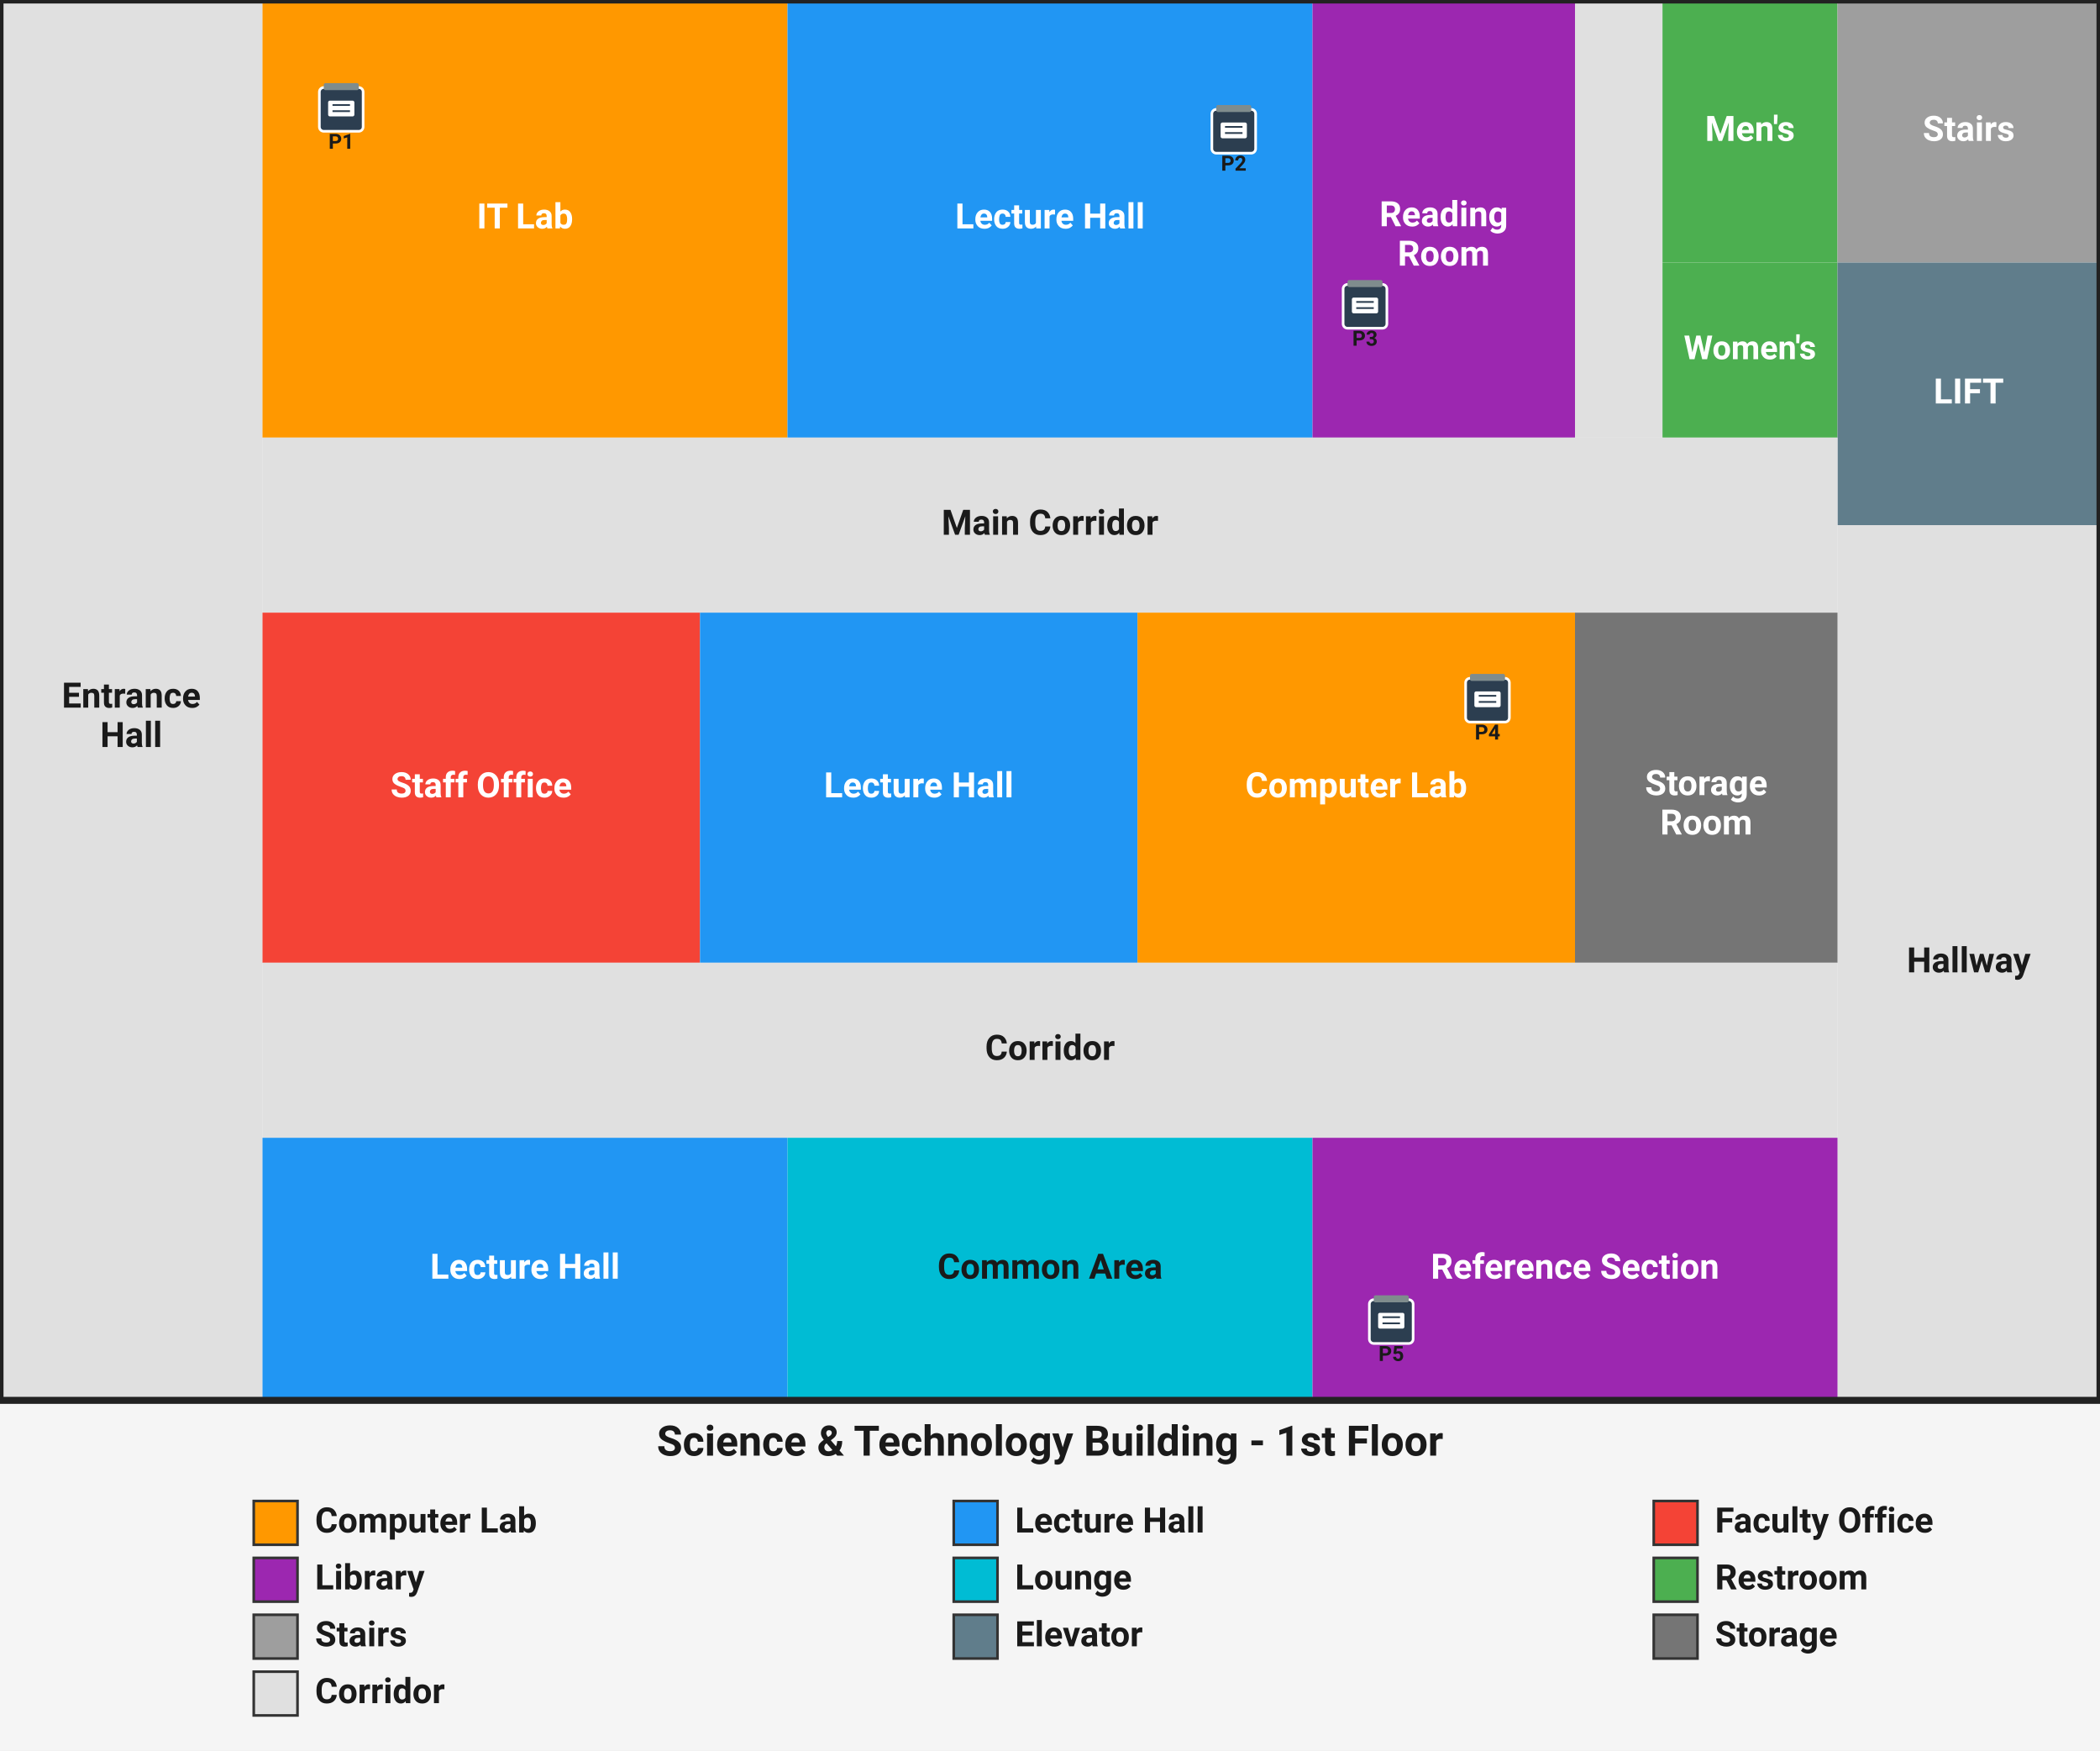
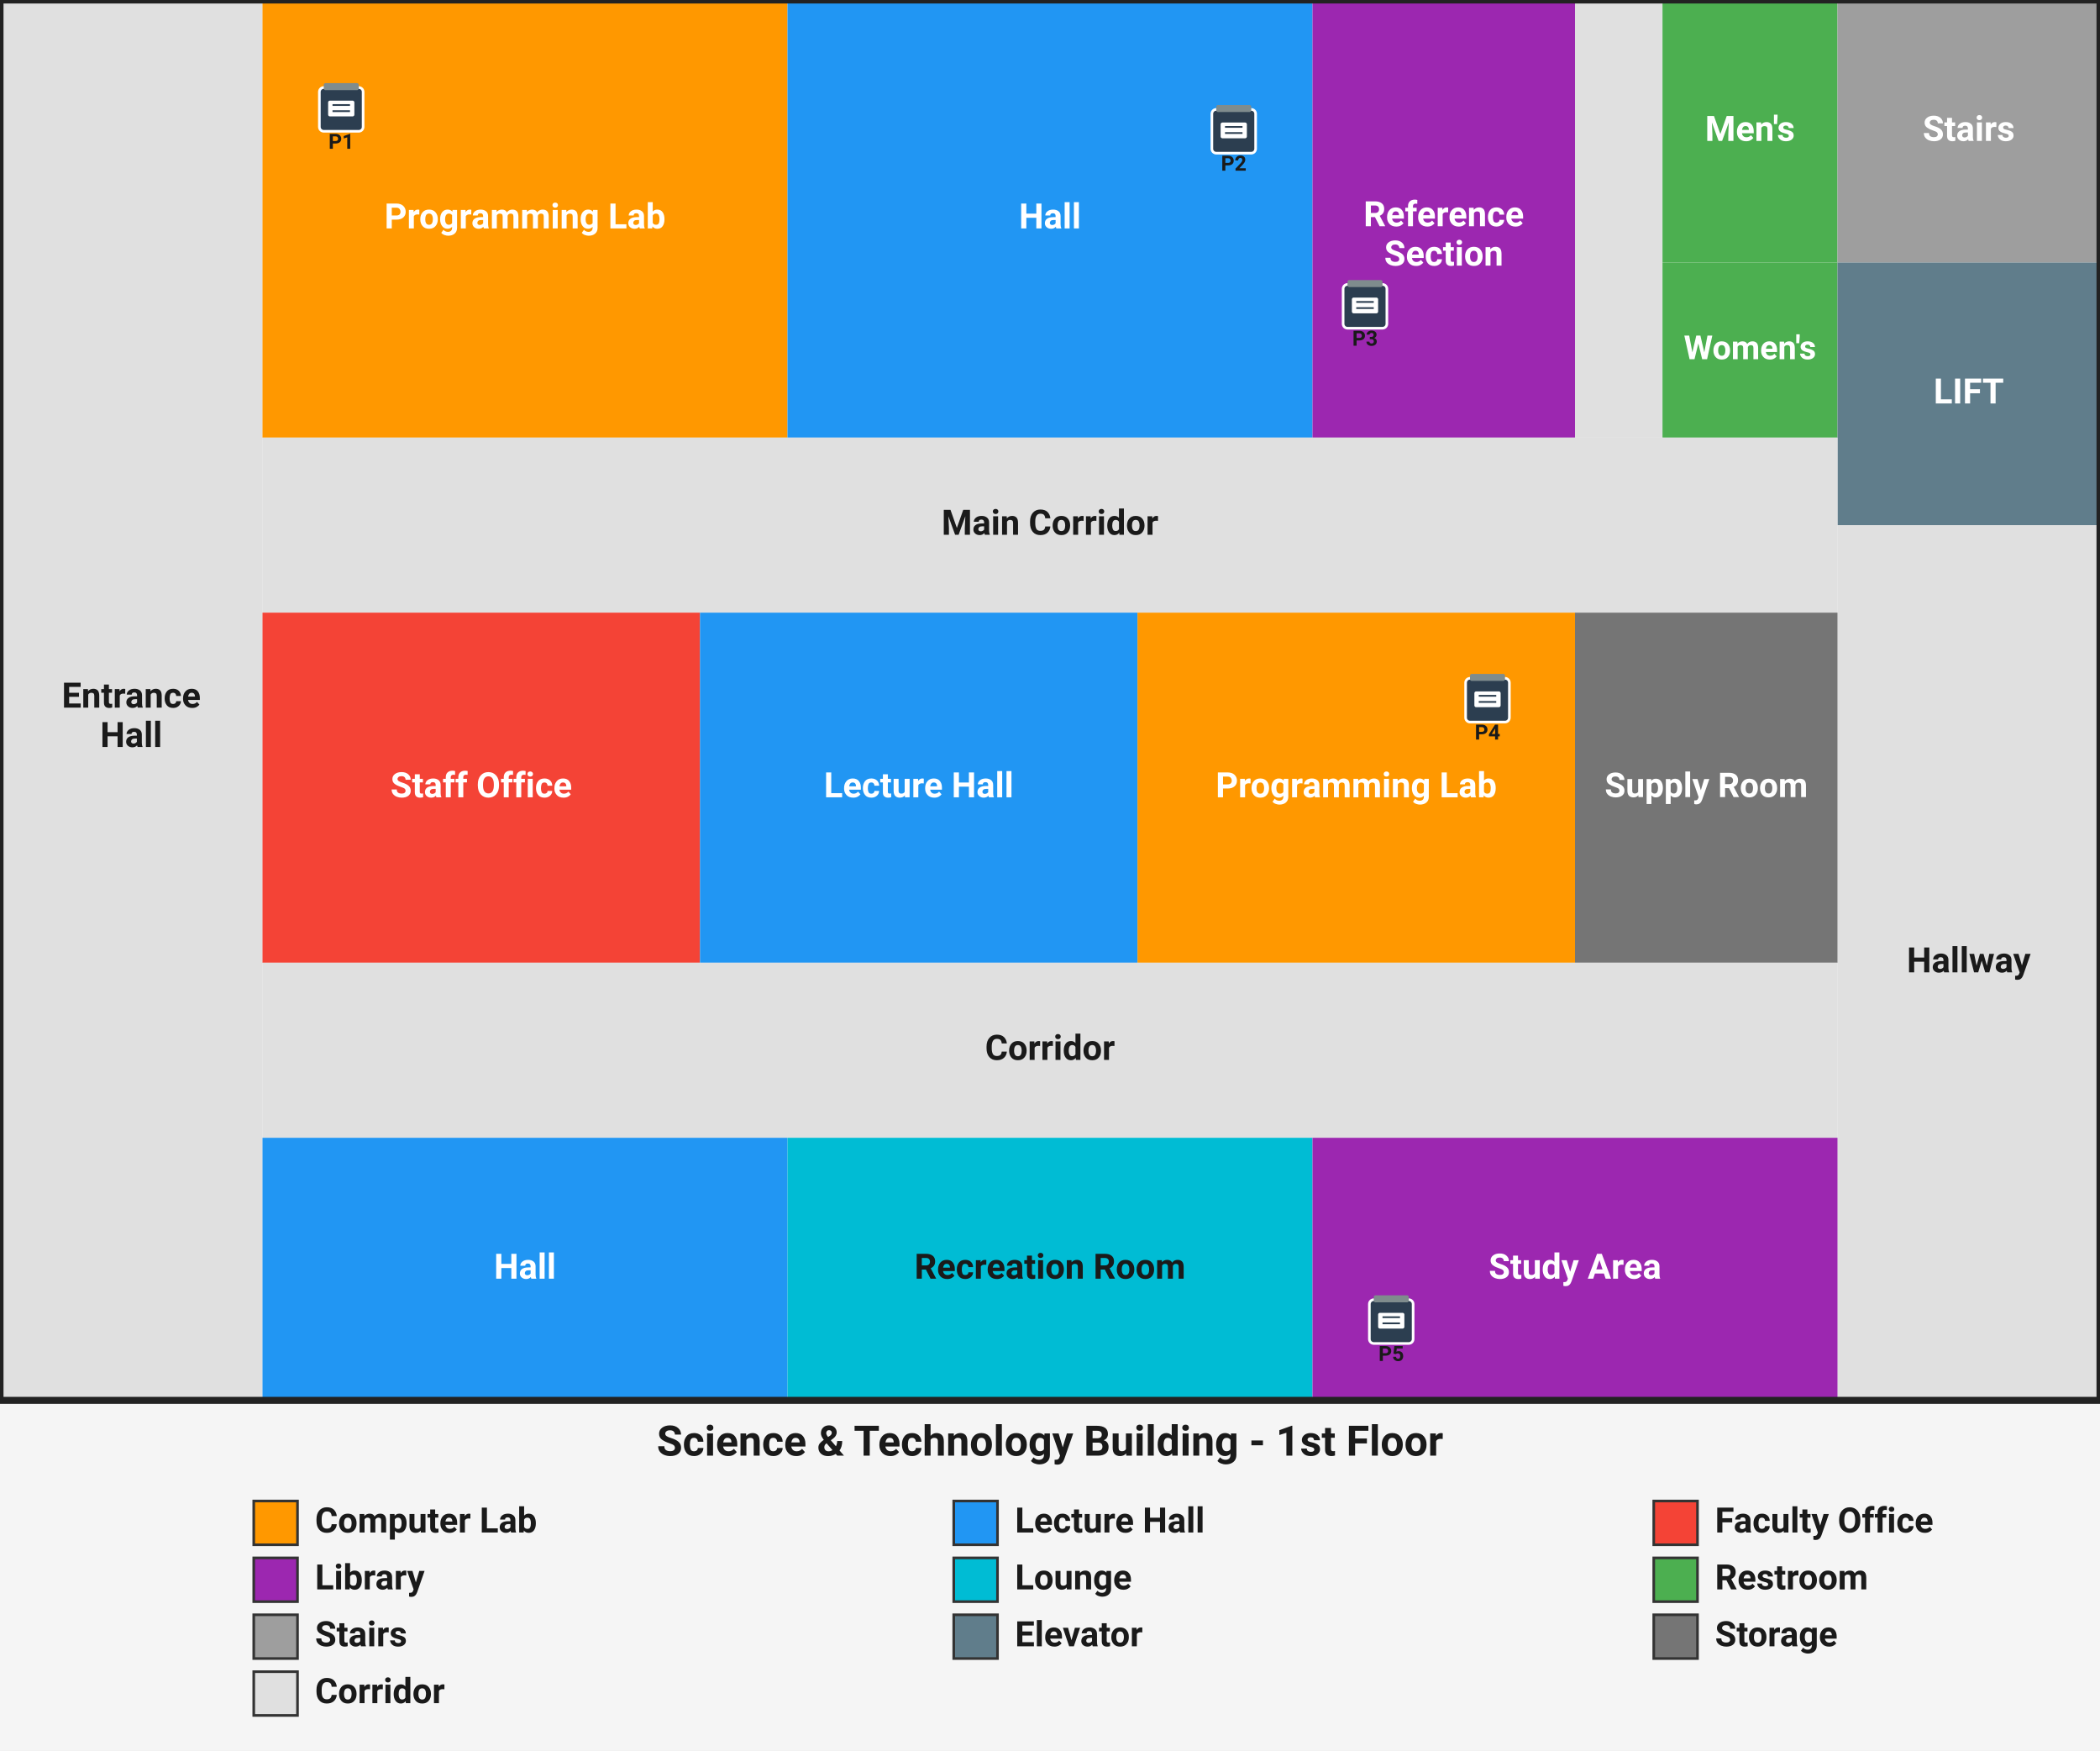
<svg xmlns="http://www.w3.org/2000/svg" viewBox="0 0 2400 2000" width="2400" height="2000" style="display:block; max-width:100%; height:auto;">
  <defs>
    <style>
      text { 
        -webkit-font-smoothing: antialiased;
        -moz-osx-font-smoothing: grayscale;
      }
    </style>
  </defs>
  <rect x="0" y="0" width="2400" height="2000" fill="#f5f5f5" />
  <rect x="0" y="0" width="300" height="1600" fill="#E0E0E0" stroke="none" />
  <g>
    <text x="150.0" y="797.5" font-family="Roboto,Segoe UI,Arial,sans-serif" font-size="40" font-weight="600" fill="#1a1a1a" text-anchor="middle" dominant-baseline="middle">
                  Entrance
                </text>
    <text x="150.0" y="842.5" font-family="Roboto,Segoe UI,Arial,sans-serif" font-size="40" font-weight="600" fill="#1a1a1a" text-anchor="middle" dominant-baseline="middle">
                  Hall
                </text>
  </g>
  <rect x="300" y="0" width="600" height="500" fill="#FF9800" stroke="none" />
  <text x="600.0" y="250.0" font-family="Roboto,Segoe UI,Arial,sans-serif" font-size="40" font-weight="600" fill="white" text-anchor="middle" dominant-baseline="middle">
-               IT Lab
+               Programming Lab
            </text>
  <rect x="900" y="0" width="600" height="500" fill="#2196F3" stroke="none" />
  <text x="1200.0" y="250.0" font-family="Roboto,Segoe UI,Arial,sans-serif" font-size="40" font-weight="600" fill="white" text-anchor="middle" dominant-baseline="middle">
-               Lecture Hall
+               Hall
            </text>
  <rect x="1500" y="0" width="300" height="500" fill="#9C27B0" stroke="none" />
  <g>
    <text x="1650.0" y="247.5" font-family="Roboto,Segoe UI,Arial,sans-serif" font-size="40" font-weight="600" fill="white" text-anchor="middle" dominant-baseline="middle">
-                   Reading
+                   Reference
                </text>
    <text x="1650.0" y="292.5" font-family="Roboto,Segoe UI,Arial,sans-serif" font-size="40" font-weight="600" fill="white" text-anchor="middle" dominant-baseline="middle">
-                   Room
+                   Section
                </text>
  </g>
  <rect x="1800" y="0" width="100" height="500" fill="#E0E0E0" stroke="none" />
  <rect x="1900" y="0" width="200" height="300" fill="#4CAF50" stroke="none" />
  <text x="2000.0" y="150.0" font-family="Roboto,Segoe UI,Arial,sans-serif" font-size="40" font-weight="600" fill="white" text-anchor="middle" dominant-baseline="middle">
              Men's
            </text>
  <rect x="1900" y="300" width="200" height="200" fill="#4CAF50" stroke="none" />
  <text x="2000.0" y="400.0" font-family="Roboto,Segoe UI,Arial,sans-serif" font-size="38" font-weight="600" fill="white" text-anchor="middle" dominant-baseline="middle">
              Women's
            </text>
  <rect x="2100" y="0" width="300" height="300" fill="#9E9E9E" stroke="none" />
  <text x="2250.0" y="150.0" font-family="Roboto,Segoe UI,Arial,sans-serif" font-size="40" font-weight="600" fill="white" text-anchor="middle" dominant-baseline="middle">
              Stairs
            </text>
  <rect x="2100" y="300" width="300" height="300" fill="#607D8B" stroke="none" />
  <text x="2250.0" y="450.0" font-family="Roboto,Segoe UI,Arial,sans-serif" font-size="40" font-weight="600" fill="white" text-anchor="middle" dominant-baseline="middle">
              LIFT
            </text>
  <rect x="2100" y="600" width="300" height="1000" fill="#E0E0E0" stroke="none" />
  <text x="2250.0" y="1100.0" font-family="Roboto,Segoe UI,Arial,sans-serif" font-size="40" font-weight="600" fill="#1a1a1a" text-anchor="middle" dominant-baseline="middle">
              Hallway
            </text>
  <rect x="300" y="500" width="1800" height="200" fill="#E0E0E0" stroke="none" />
  <text x="1200.0" y="600.0" font-family="Roboto,Segoe UI,Arial,sans-serif" font-size="40" font-weight="600" fill="#1a1a1a" text-anchor="middle" dominant-baseline="middle">
              Main Corridor
            </text>
  <rect x="1800" y="500" width="100" height="100" fill="#E0E0E0" stroke="none" />
  <rect x="300" y="700" width="500" height="400" fill="#F44336" stroke="none" />
  <text x="550.0" y="900.0" font-family="Roboto,Segoe UI,Arial,sans-serif" font-size="40" font-weight="600" fill="white" text-anchor="middle" dominant-baseline="middle">
              Staff Office
            </text>
  <rect x="800" y="700" width="500" height="400" fill="#2196F3" stroke="none" />
  <text x="1050.0" y="900.0" font-family="Roboto,Segoe UI,Arial,sans-serif" font-size="40" font-weight="600" fill="white" text-anchor="middle" dominant-baseline="middle">
              Lecture Hall
            </text>
  <rect x="1300" y="700" width="500" height="400" fill="#FF9800" stroke="none" />
  <text x="1550.0" y="900.0" font-family="Roboto,Segoe UI,Arial,sans-serif" font-size="40" font-weight="600" fill="white" text-anchor="middle" dominant-baseline="middle">
-               Computer Lab
+               Programming Lab
            </text>
  <rect x="1800" y="700" width="300" height="400" fill="#757575" stroke="none" />
-   <g>
-     <text x="1950.0" y="897.5" font-family="Roboto,Segoe UI,Arial,sans-serif" font-size="40" font-weight="600" fill="white" text-anchor="middle" dominant-baseline="middle">
-                   Storage
-                 </text>
-     <text x="1950.0" y="942.5" font-family="Roboto,Segoe UI,Arial,sans-serif" font-size="40" font-weight="600" fill="white" text-anchor="middle" dominant-baseline="middle">
-                   Room
-                 </text>
-   </g>
+   <text x="1950.0" y="900.0" font-family="Roboto,Segoe UI,Arial,sans-serif" font-size="39" font-weight="600" fill="white" text-anchor="middle" dominant-baseline="middle">
+               Supply Room
+             </text>
  <rect x="300" y="1100" width="1800" height="200" fill="#E0E0E0" stroke="none" />
  <text x="1200.0" y="1200.0" font-family="Roboto,Segoe UI,Arial,sans-serif" font-size="40" font-weight="600" fill="#1a1a1a" text-anchor="middle" dominant-baseline="middle">
              Corridor
            </text>
  <rect x="300" y="1300" width="600" height="300" fill="#2196F3" stroke="none" />
  <text x="600.0" y="1450.0" font-family="Roboto,Segoe UI,Arial,sans-serif" font-size="40" font-weight="600" fill="white" text-anchor="middle" dominant-baseline="middle">
-               Lecture Hall
+               Hall
            </text>
  <rect x="900" y="1300" width="600" height="300" fill="#00BCD4" stroke="none" />
  <text x="1200.0" y="1450.0" font-family="Roboto,Segoe UI,Arial,sans-serif" font-size="40" font-weight="600" fill="#1a1a1a" text-anchor="middle" dominant-baseline="middle">
-               Common Area
+               Recreation Room
            </text>
  <rect x="1500" y="1300" width="600" height="300" fill="#9C27B0" stroke="none" />
  <text x="1800.0" y="1450.0" font-family="Roboto,Segoe UI,Arial,sans-serif" font-size="40" font-weight="600" fill="white" text-anchor="middle" dominant-baseline="middle">
-               Reference Section
+               Study Area
            </text>
  <rect x="365.0" y="100.0" width="50" height="50" fill="#2C3E50" stroke="#FFF" stroke-width="3" rx="5" />
  <rect x="370.0" y="95.0" width="40" height="8" fill="#7F8C8D" rx="2" />
  <rect x="375.0" y="115.0" width="30" height="18" fill="white" rx="2" />
  <line x1="380.0" y1="120.0" x2="400.0" y2="120.0" stroke="#2C3E50" stroke-width="2" />
  <line x1="380.0" y1="127.0" x2="400.0" y2="127.0" stroke="#2C3E50" stroke-width="2" />
  <text x="390.0" y="170.0" font-family="Roboto,Segoe UI,Arial,sans-serif" font-size="24" font-weight="700" fill="#1a1a1a" text-anchor="middle">
      P1
    </text>
  <rect x="1385.0" y="125.0" width="50" height="50" fill="#2C3E50" stroke="#FFF" stroke-width="3" rx="5" />
  <rect x="1390.0" y="120.0" width="40" height="8" fill="#7F8C8D" rx="2" />
  <rect x="1395.0" y="140.0" width="30" height="18" fill="white" rx="2" />
  <line x1="1400.0" y1="145.0" x2="1420.0" y2="145.0" stroke="#2C3E50" stroke-width="2" />
  <line x1="1400.0" y1="152.0" x2="1420.0" y2="152.0" stroke="#2C3E50" stroke-width="2" />
  <text x="1410.0" y="195.0" font-family="Roboto,Segoe UI,Arial,sans-serif" font-size="24" font-weight="700" fill="#1a1a1a" text-anchor="middle">
      P2
    </text>
  <rect x="1535.0" y="325.0" width="50" height="50" fill="#2C3E50" stroke="#FFF" stroke-width="3" rx="5" />
  <rect x="1540.0" y="320.0" width="40" height="8" fill="#7F8C8D" rx="2" />
  <rect x="1545.0" y="340.0" width="30" height="18" fill="white" rx="2" />
  <line x1="1550.0" y1="345.0" x2="1570.0" y2="345.0" stroke="#2C3E50" stroke-width="2" />
  <line x1="1550.0" y1="352.0" x2="1570.0" y2="352.0" stroke="#2C3E50" stroke-width="2" />
  <text x="1560.0" y="395.0" font-family="Roboto,Segoe UI,Arial,sans-serif" font-size="24" font-weight="700" fill="#1a1a1a" text-anchor="middle">
      P3
    </text>
  <rect x="1675.0" y="775.0" width="50" height="50" fill="#2C3E50" stroke="#FFF" stroke-width="3" rx="5" />
  <rect x="1680.0" y="770.0" width="40" height="8" fill="#7F8C8D" rx="2" />
  <rect x="1685.0" y="790.0" width="30" height="18" fill="white" rx="2" />
  <line x1="1690.0" y1="795.0" x2="1710.0" y2="795.0" stroke="#2C3E50" stroke-width="2" />
  <line x1="1690.0" y1="802.0" x2="1710.0" y2="802.0" stroke="#2C3E50" stroke-width="2" />
  <text x="1700.0" y="845.0" font-family="Roboto,Segoe UI,Arial,sans-serif" font-size="24" font-weight="700" fill="#1a1a1a" text-anchor="middle">
      P4
    </text>
  <rect x="1565.0" y="1485.0" width="50" height="50" fill="#2C3E50" stroke="#FFF" stroke-width="3" rx="5" />
  <rect x="1570.0" y="1480.0" width="40" height="8" fill="#7F8C8D" rx="2" />
  <rect x="1575.0" y="1500.0" width="30" height="18" fill="white" rx="2" />
  <line x1="1580.0" y1="1505.0" x2="1600.0" y2="1505.0" stroke="#2C3E50" stroke-width="2" />
  <line x1="1580.0" y1="1512.0" x2="1600.0" y2="1512.0" stroke="#2C3E50" stroke-width="2" />
  <text x="1590.0" y="1555.0" font-family="Roboto,Segoe UI,Arial,sans-serif" font-size="24" font-weight="700" fill="#1a1a1a" text-anchor="middle">
      P5
    </text>
  <rect x="0" y="0" width="2400" height="1600" fill="none" stroke="#222" stroke-width="8" />
  <text x="1200.0" y="1650" font-family="Roboto,Segoe UI,Arial,sans-serif" font-size="48" font-weight="700" fill="#1a1a1a" text-anchor="middle" dominant-baseline="middle">
          Science &amp; Technology Building - 1st Floor
        </text>
  <rect x="290.0" y="1715.0" width="50" height="50" fill="#FF9800" stroke="#333" stroke-width="3" />
  <text x="360.0" y="1740" font-family="Roboto,Segoe UI,Arial,sans-serif" font-size="40" font-weight="700" fill="#1a1a1a" text-anchor="start" dominant-baseline="middle">
          Computer Lab
        </text>
  <rect x="1090.0" y="1715.0" width="50" height="50" fill="#2196F3" stroke="#333" stroke-width="3" />
  <text x="1160.0" y="1740" font-family="Roboto,Segoe UI,Arial,sans-serif" font-size="40" font-weight="700" fill="#1a1a1a" text-anchor="start" dominant-baseline="middle">
          Lecture Hall
        </text>
  <rect x="1890.0" y="1715.0" width="50" height="50" fill="#F44336" stroke="#333" stroke-width="3" />
  <text x="1960.0" y="1740" font-family="Roboto,Segoe UI,Arial,sans-serif" font-size="40" font-weight="700" fill="#1a1a1a" text-anchor="start" dominant-baseline="middle">
          Faculty Office
        </text>
  <rect x="290.0" y="1780.0" width="50" height="50" fill="#9C27B0" stroke="#333" stroke-width="3" />
  <text x="360.0" y="1805" font-family="Roboto,Segoe UI,Arial,sans-serif" font-size="40" font-weight="700" fill="#1a1a1a" text-anchor="start" dominant-baseline="middle">
          Library
        </text>
  <rect x="1090.0" y="1780.0" width="50" height="50" fill="#00BCD4" stroke="#333" stroke-width="3" />
  <text x="1160.0" y="1805" font-family="Roboto,Segoe UI,Arial,sans-serif" font-size="40" font-weight="700" fill="#1a1a1a" text-anchor="start" dominant-baseline="middle">
          Lounge
        </text>
  <rect x="1890.0" y="1780.0" width="50" height="50" fill="#4CAF50" stroke="#333" stroke-width="3" />
  <text x="1960.0" y="1805" font-family="Roboto,Segoe UI,Arial,sans-serif" font-size="40" font-weight="700" fill="#1a1a1a" text-anchor="start" dominant-baseline="middle">
          Restroom
        </text>
  <rect x="290.0" y="1845.0" width="50" height="50" fill="#9E9E9E" stroke="#333" stroke-width="3" />
  <text x="360.0" y="1870" font-family="Roboto,Segoe UI,Arial,sans-serif" font-size="40" font-weight="700" fill="#1a1a1a" text-anchor="start" dominant-baseline="middle">
          Stairs
        </text>
  <rect x="1090.0" y="1845.0" width="50" height="50" fill="#607D8B" stroke="#333" stroke-width="3" />
  <text x="1160.0" y="1870" font-family="Roboto,Segoe UI,Arial,sans-serif" font-size="40" font-weight="700" fill="#1a1a1a" text-anchor="start" dominant-baseline="middle">
          Elevator
        </text>
  <rect x="1890.0" y="1845.0" width="50" height="50" fill="#757575" stroke="#333" stroke-width="3" />
  <text x="1960.0" y="1870" font-family="Roboto,Segoe UI,Arial,sans-serif" font-size="40" font-weight="700" fill="#1a1a1a" text-anchor="start" dominant-baseline="middle">
          Storage
        </text>
  <rect x="290.0" y="1910.0" width="50" height="50" fill="#E0E0E0" stroke="#333" stroke-width="3" />
  <text x="360.0" y="1935" font-family="Roboto,Segoe UI,Arial,sans-serif" font-size="40" font-weight="700" fill="#1a1a1a" text-anchor="start" dominant-baseline="middle">
          Corridor
        </text>
</svg>
